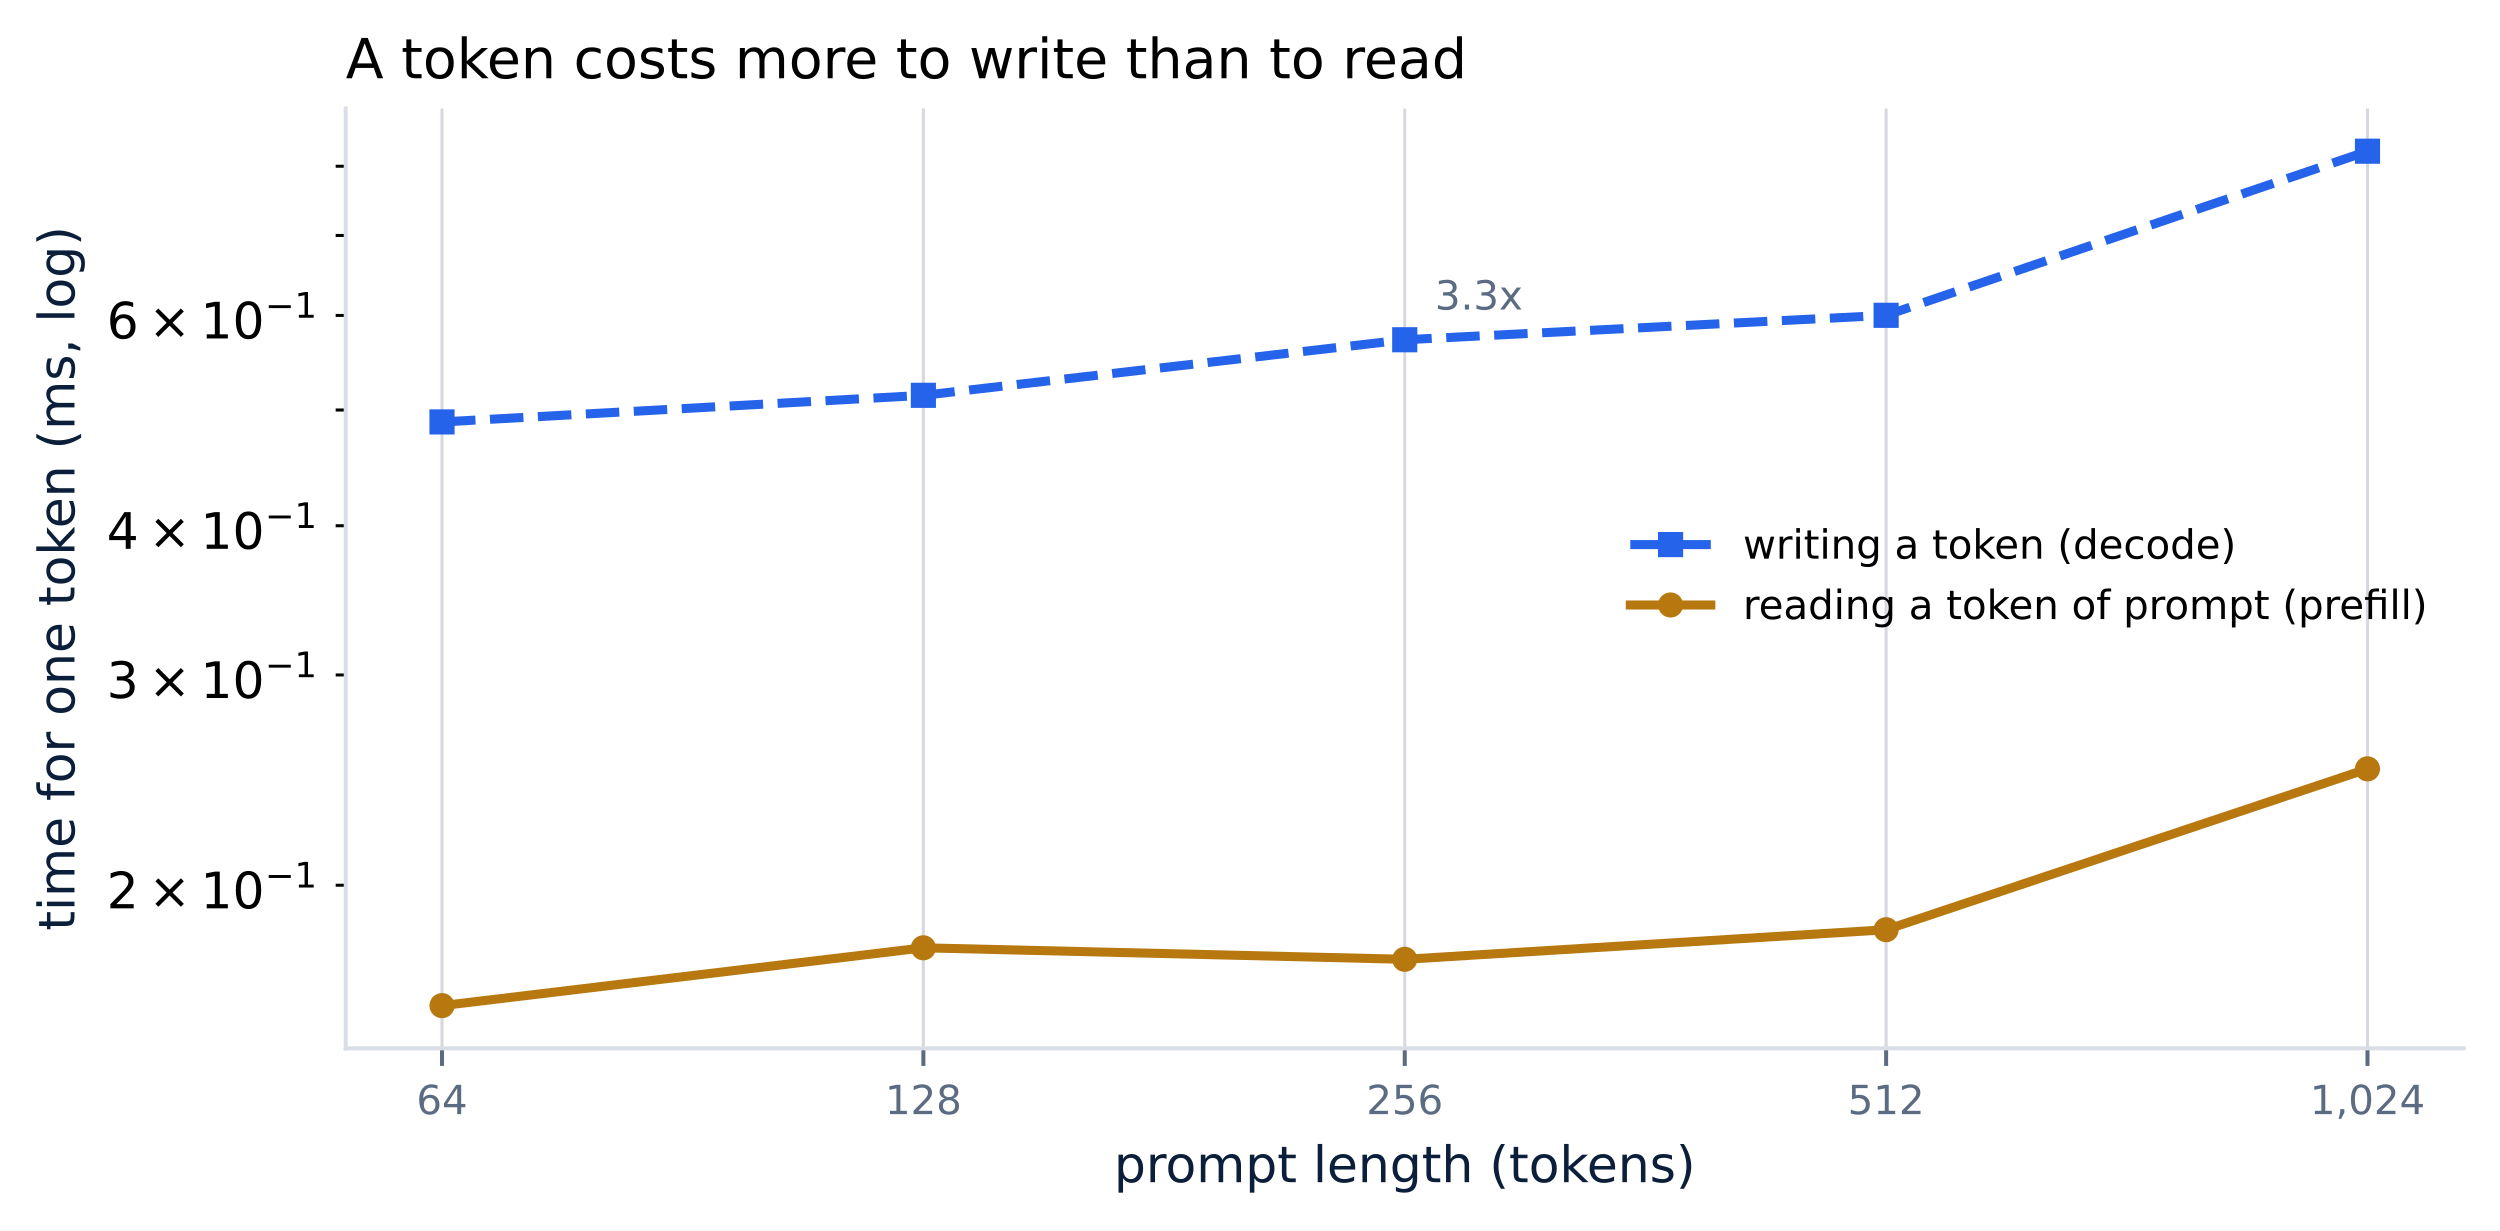
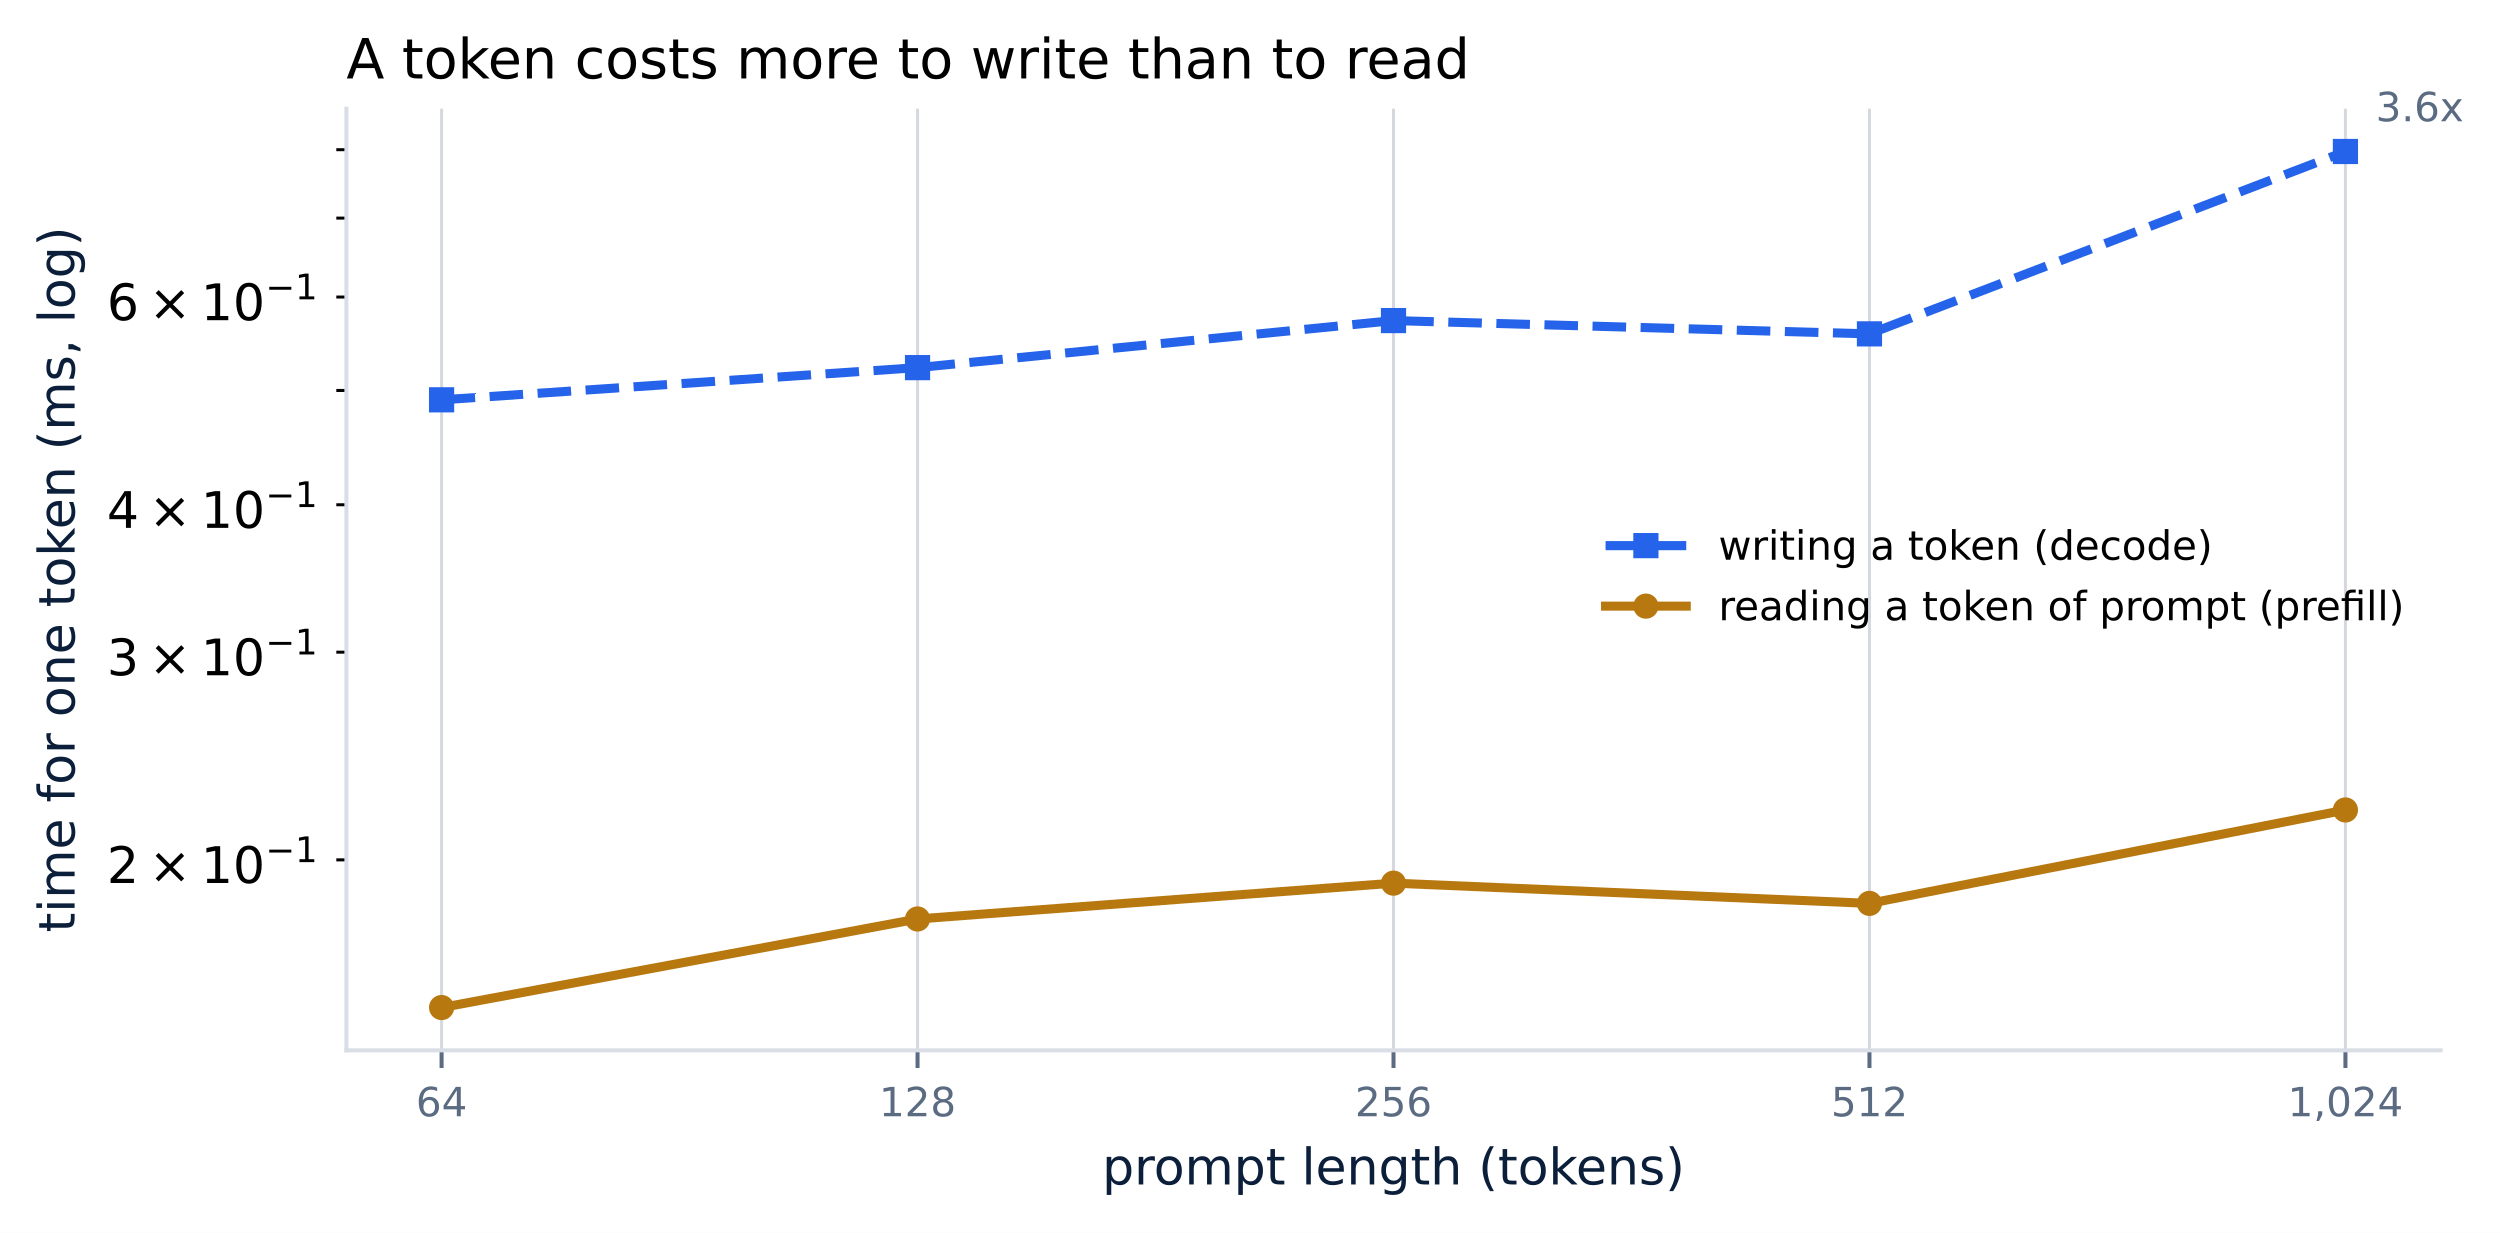
- <svg xmlns="http://www.w3.org/2000/svg" xmlns:xlink="http://www.w3.org/1999/xlink" width="496.781pt" height="244.519pt" viewBox="0 0 496.781 244.519" version="1.1">
+ <svg xmlns="http://www.w3.org/2000/svg" xmlns:xlink="http://www.w3.org/1999/xlink" width="495.833pt" height="244.519pt" viewBox="0 0 495.833 244.519" version="1.1">
  <defs>
    <style type="text/css">*{stroke-linejoin: round; stroke-linecap: butt}</style>
  </defs>
  <g id="figure_1">
    <g id="patch_1">
-       <path d="M 0 244.519  L 496.781 244.519  L 496.781 0  L 0 0  z " style="fill: #ffffff" />
+       <path d="M 0 244.519  L 495.833 244.519  L 495.833 0  L 0 0  z " style="fill: #ffffff" />
    </g>
    <g id="axes_1">
      <g id="patch_2">
-         <path d="M 68.701 208.318  L 489.581 208.318  L 489.581 21.558  L 68.701 21.558  z " style="fill: #ffffff" />
+         <path d="M 68.701 208.318  L 484.055 208.318  L 484.055 21.558  L 68.701 21.558  z " style="fill: #ffffff" />
      </g>
      <g id="matplotlib.axis_1">
        <g id="xtick_1">
          <g id="line2d_1">
-             <path d="M 87.832 208.318  L 87.832 21.558  " clip-path="url(#p9fc4547614)" style="fill: none; stroke: #5b6b82; stroke-opacity: 0.25; stroke-width: 0.6; stroke-linecap: square" />
+             <path d="M 87.581 208.318  L 87.581 21.558  " clip-path="url(#pac87c44dc7)" style="fill: none; stroke: #5b6b82; stroke-opacity: 0.25; stroke-width: 0.6; stroke-linecap: square" />
          </g>
          <g id="line2d_2">
            <defs>
-               <path id="me1901e2a58" d="M 0 0  L 0 3.5  " style="stroke: #5b6b82; stroke-width: 0.8" />
+               <path id="m6744407bf0" d="M 0 0  L 0 3.5  " style="stroke: #5b6b82; stroke-width: 0.8" />
            </defs>
            <g>
-               <use xlink:href="#me1901e2a58" x="87.832" y="208.318" style="fill: #5b6b82; stroke: #5b6b82; stroke-width: 0.8" />
+               <use xlink:href="#m6744407bf0" x="87.581" y="208.318" style="fill: #5b6b82; stroke: #5b6b82; stroke-width: 0.8" />
            </g>
          </g>
          <g id="text_1">
-             <g style="fill: #5b6b82" transform="translate(82.74169 221.3964) scale(0.08 -0.08)">
+             <g style="fill: #5b6b82" transform="translate(82.49053 221.3964) scale(0.08 -0.08)">
              <defs>
                <path id="DejaVuSans-19" d="M 2113 2584  Q 1688 2584 1439 2293  Q 1191 2003 1191 1497  Q 1191 994 1439 701  Q 1688 409 2113 409  Q 2538 409 2786 701  Q 3034 994 3034 1497  Q 3034 2003 2786 2293  Q 2538 2584 2113 2584  z M 3366 4563  L 3366 3988  Q 3128 4100 2886 4159  Q 2644 4219 2406 4219  Q 1781 4219 1451 3797  Q 1122 3375 1075 2522  Q 1259 2794 1537 2939  Q 1816 3084 2150 3084  Q 2853 3084 3261 2657  Q 3669 2231 3669 1497  Q 3669 778 3244 343  Q 2819 -91 2113 -91  Q 1303 -91 875 529  Q 447 1150 447 2328  Q 447 3434 972 4092  Q 1497 4750 2381 4750  Q 2619 4750 2861 4703  Q 3103 4656 3366 4563  z " transform="scale(0.015625)" />
                <path id="DejaVuSans-17" d="M 2419 4116  L 825 1625  L 2419 1625  L 2419 4116  z M 2253 4666  L 3047 4666  L 3047 1625  L 3713 1625  L 3713 1100  L 3047 1100  L 3047 0  L 2419 0  L 2419 1100  L 313 1100  L 313 1709  L 2253 4666  z " transform="scale(0.015625)" />
              </defs>
              <use xlink:href="#DejaVuSans-19" />
              <use xlink:href="#DejaVuSans-17" transform="translate(63.625 0)" />
            </g>
          </g>
        </g>
        <g id="xtick_2">
          <g id="line2d_3">
-             <path d="M 183.486 208.318  L 183.486 21.558  " clip-path="url(#p9fc4547614)" style="fill: none; stroke: #5b6b82; stroke-opacity: 0.25; stroke-width: 0.6; stroke-linecap: square" />
+             <path d="M 181.979 208.318  L 181.979 21.558  " clip-path="url(#pac87c44dc7)" style="fill: none; stroke: #5b6b82; stroke-opacity: 0.25; stroke-width: 0.6; stroke-linecap: square" />
          </g>
          <g id="line2d_4">
            <g>
-               <use xlink:href="#me1901e2a58" x="183.486" y="208.318" style="fill: #5b6b82; stroke: #5b6b82; stroke-width: 0.8" />
+               <use xlink:href="#m6744407bf0" x="181.979" y="208.318" style="fill: #5b6b82; stroke: #5b6b82; stroke-width: 0.8" />
            </g>
          </g>
          <g id="text_2">
-             <g style="fill: #5b6b82" transform="translate(175.8512 221.3964) scale(0.08 -0.08)">
+             <g style="fill: #5b6b82" transform="translate(174.3443 221.3964) scale(0.08 -0.08)">
              <defs>
                <path id="DejaVuSans-14" d="M 794 531  L 1825 531  L 1825 4091  L 703 3866  L 703 4441  L 1819 4666  L 2450 4666  L 2450 531  L 3481 531  L 3481 0  L 794 0  L 794 531  z " transform="scale(0.015625)" />
                <path id="DejaVuSans-15" d="M 1228 531  L 3431 531  L 3431 0  L 469 0  L 469 531  Q 828 903 1448 1529  Q 2069 2156 2228 2338  Q 2531 2678 2651 2914  Q 2772 3150 2772 3378  Q 2772 3750 2511 3984  Q 2250 4219 1831 4219  Q 1534 4219 1204 4116  Q 875 4013 500 3803  L 500 4441  Q 881 4594 1212 4672  Q 1544 4750 1819 4750  Q 2544 4750 2975 4387  Q 3406 4025 3406 3419  Q 3406 3131 3298 2873  Q 3191 2616 2906 2266  Q 2828 2175 2409 1742  Q 1991 1309 1228 531  z " transform="scale(0.015625)" />
                <path id="DejaVuSans-1b" d="M 2034 2216  Q 1584 2216 1326 1975  Q 1069 1734 1069 1313  Q 1069 891 1326 650  Q 1584 409 2034 409  Q 2484 409 2743 651  Q 3003 894 3003 1313  Q 3003 1734 2745 1975  Q 2488 2216 2034 2216  z M 1403 2484  Q 997 2584 770 2862  Q 544 3141 544 3541  Q 544 4100 942 4425  Q 1341 4750 2034 4750  Q 2731 4750 3128 4425  Q 3525 4100 3525 3541  Q 3525 3141 3298 2862  Q 3072 2584 2669 2484  Q 3125 2378 3379 2068  Q 3634 1759 3634 1313  Q 3634 634 3220 271  Q 2806 -91 2034 -91  Q 1263 -91 848 271  Q 434 634 434 1313  Q 434 1759 690 2068  Q 947 2378 1403 2484  z M 1172 3481  Q 1172 3119 1398 2916  Q 1625 2713 2034 2713  Q 2441 2713 2670 2916  Q 2900 3119 2900 3481  Q 2900 3844 2670 4047  Q 2441 4250 2034 4250  Q 1625 4250 1398 4047  Q 1172 3844 1172 3481  z " transform="scale(0.015625)" />
              </defs>
              <use xlink:href="#DejaVuSans-14" />
              <use xlink:href="#DejaVuSans-15" transform="translate(63.625 0)" />
              <use xlink:href="#DejaVuSans-1b" transform="translate(127.25 0)" />
            </g>
          </g>
        </g>
        <g id="xtick_3">
          <g id="line2d_5">
-             <path d="M 279.141 208.318  L 279.141 21.558  " clip-path="url(#p9fc4547614)" style="fill: none; stroke: #5b6b82; stroke-opacity: 0.25; stroke-width: 0.6; stroke-linecap: square" />
+             <path d="M 276.378 208.318  L 276.378 21.558  " clip-path="url(#pac87c44dc7)" style="fill: none; stroke: #5b6b82; stroke-opacity: 0.25; stroke-width: 0.6; stroke-linecap: square" />
          </g>
          <g id="line2d_6">
            <g>
-               <use xlink:href="#me1901e2a58" x="279.141" y="208.318" style="fill: #5b6b82; stroke: #5b6b82; stroke-width: 0.8" />
+               <use xlink:href="#m6744407bf0" x="276.378" y="208.318" style="fill: #5b6b82; stroke: #5b6b82; stroke-width: 0.8" />
            </g>
          </g>
          <g id="text_3">
-             <g style="fill: #5b6b82" transform="translate(271.5058 221.3964) scale(0.08 -0.08)">
+             <g style="fill: #5b6b82" transform="translate(268.7431 221.3964) scale(0.08 -0.08)">
              <defs>
                <path id="DejaVuSans-18" d="M 691 4666  L 3169 4666  L 3169 4134  L 1269 4134  L 1269 2991  Q 1406 3038 1543 3061  Q 1681 3084 1819 3084  Q 2600 3084 3056 2656  Q 3513 2228 3513 1497  Q 3513 744 3044 326  Q 2575 -91 1722 -91  Q 1428 -91 1123 -41  Q 819 9 494 109  L 494 744  Q 775 591 1075 516  Q 1375 441 1709 441  Q 2250 441 2565 725  Q 2881 1009 2881 1497  Q 2881 1984 2565 2268  Q 2250 2553 1709 2553  Q 1456 2553 1204 2497  Q 953 2441 691 2322  L 691 4666  z " transform="scale(0.015625)" />
              </defs>
              <use xlink:href="#DejaVuSans-15" />
              <use xlink:href="#DejaVuSans-18" transform="translate(63.625 0)" />
              <use xlink:href="#DejaVuSans-19" transform="translate(127.25 0)" />
            </g>
          </g>
        </g>
        <g id="xtick_4">
          <g id="line2d_7">
-             <path d="M 374.795 208.318  L 374.795 21.558  " clip-path="url(#p9fc4547614)" style="fill: none; stroke: #5b6b82; stroke-opacity: 0.25; stroke-width: 0.6; stroke-linecap: square" />
+             <path d="M 370.777 208.318  L 370.777 21.558  " clip-path="url(#pac87c44dc7)" style="fill: none; stroke: #5b6b82; stroke-opacity: 0.25; stroke-width: 0.6; stroke-linecap: square" />
          </g>
          <g id="line2d_8">
            <g>
-               <use xlink:href="#me1901e2a58" x="374.795" y="208.318" style="fill: #5b6b82; stroke: #5b6b82; stroke-width: 0.8" />
+               <use xlink:href="#m6744407bf0" x="370.777" y="208.318" style="fill: #5b6b82; stroke: #5b6b82; stroke-width: 0.8" />
            </g>
          </g>
          <g id="text_4">
-             <g style="fill: #5b6b82" transform="translate(367.1603 221.3964) scale(0.08 -0.08)">
+             <g style="fill: #5b6b82" transform="translate(363.1418 221.3964) scale(0.08 -0.08)">
              <use xlink:href="#DejaVuSans-18" />
              <use xlink:href="#DejaVuSans-14" transform="translate(63.625 0)" />
              <use xlink:href="#DejaVuSans-15" transform="translate(127.25 0)" />
            </g>
          </g>
        </g>
        <g id="xtick_5">
          <g id="line2d_9">
-             <path d="M 470.45 208.318  L 470.45 21.558  " clip-path="url(#p9fc4547614)" style="fill: none; stroke: #5b6b82; stroke-opacity: 0.25; stroke-width: 0.6; stroke-linecap: square" />
+             <path d="M 465.176 208.318  L 465.176 21.558  " clip-path="url(#pac87c44dc7)" style="fill: none; stroke: #5b6b82; stroke-opacity: 0.25; stroke-width: 0.6; stroke-linecap: square" />
          </g>
          <g id="line2d_10">
            <g>
-               <use xlink:href="#me1901e2a58" x="470.45" y="208.318" style="fill: #5b6b82; stroke: #5b6b82; stroke-width: 0.8" />
+               <use xlink:href="#m6744407bf0" x="465.176" y="208.318" style="fill: #5b6b82; stroke: #5b6b82; stroke-width: 0.8" />
            </g>
          </g>
          <g id="text_5">
-             <g style="fill: #5b6b82" transform="translate(458.9986 221.3964) scale(0.08 -0.08)">
+             <g style="fill: #5b6b82" transform="translate(453.7243 221.3964) scale(0.08 -0.08)">
              <defs>
                <path id="DejaVuSans-f" d="M 750 794  L 1409 794  L 1409 256  L 897 -744  L 494 -744  L 750 256  L 750 794  z " transform="scale(0.015625)" />
                <path id="DejaVuSans-13" d="M 2034 4250  Q 1547 4250 1301 3770  Q 1056 3291 1056 2328  Q 1056 1369 1301 889  Q 1547 409 2034 409  Q 2525 409 2770 889  Q 3016 1369 3016 2328  Q 3016 3291 2770 3770  Q 2525 4250 2034 4250  z M 2034 4750  Q 2819 4750 3233 4129  Q 3647 3509 3647 2328  Q 3647 1150 3233 529  Q 2819 -91 2034 -91  Q 1250 -91 836 529  Q 422 1150 422 2328  Q 422 3509 836 4129  Q 1250 4750 2034 4750  z " transform="scale(0.015625)" />
              </defs>
              <use xlink:href="#DejaVuSans-14" />
              <use xlink:href="#DejaVuSans-f" transform="translate(63.625 0)" />
              <use xlink:href="#DejaVuSans-13" transform="translate(95.40625 0)" />
              <use xlink:href="#DejaVuSans-15" transform="translate(159.0312 0)" />
              <use xlink:href="#DejaVuSans-17" transform="translate(222.6562 0)" />
            </g>
          </g>
        </g>
        <g id="text_6">
-           <g style="fill: #0b1f3a" transform="translate(221.3533 234.9167) scale(0.1 -0.1)">
+           <g style="fill: #0b1f3a" transform="translate(218.5906 234.9167) scale(0.1 -0.1)">
            <defs>
              <path id="DejaVuSans-53" d="M 1159 525  L 1159 -1331  L 581 -1331  L 581 3500  L 1159 3500  L 1159 2969  Q 1341 3281 1617 3432  Q 1894 3584 2278 3584  Q 2916 3584 3314 3078  Q 3713 2572 3713 1747  Q 3713 922 3314 415  Q 2916 -91 2278 -91  Q 1894 -91 1617 61  Q 1341 213 1159 525  z M 3116 1747  Q 3116 2381 2855 2742  Q 2594 3103 2138 3103  Q 1681 3103 1420 2742  Q 1159 2381 1159 1747  Q 1159 1113 1420 752  Q 1681 391 2138 391  Q 2594 391 2855 752  Q 3116 1113 3116 1747  z " transform="scale(0.015625)" />
              <path id="DejaVuSans-55" d="M 2631 2963  Q 2534 3019 2420 3045  Q 2306 3072 2169 3072  Q 1681 3072 1420 2755  Q 1159 2438 1159 1844  L 1159 0  L 581 0  L 581 3500  L 1159 3500  L 1159 2956  Q 1341 3275 1631 3429  Q 1922 3584 2338 3584  Q 2397 3584 2469 3576  Q 2541 3569 2628 3553  L 2631 2963  z " transform="scale(0.015625)" />
              <path id="DejaVuSans-52" d="M 1959 3097  Q 1497 3097 1228 2736  Q 959 2375 959 1747  Q 959 1119 1226 758  Q 1494 397 1959 397  Q 2419 397 2687 759  Q 2956 1122 2956 1747  Q 2956 2369 2687 2733  Q 2419 3097 1959 3097  z M 1959 3584  Q 2709 3584 3137 3096  Q 3566 2609 3566 1747  Q 3566 888 3137 398  Q 2709 -91 1959 -91  Q 1206 -91 779 398  Q 353 888 353 1747  Q 353 2609 779 3096  Q 1206 3584 1959 3584  z " transform="scale(0.015625)" />
              <path id="DejaVuSans-50" d="M 3328 2828  Q 3544 3216 3844 3400  Q 4144 3584 4550 3584  Q 5097 3584 5394 3201  Q 5691 2819 5691 2113  L 5691 0  L 5113 0  L 5113 2094  Q 5113 2597 4934 2840  Q 4756 3084 4391 3084  Q 3944 3084 3684 2787  Q 3425 2491 3425 1978  L 3425 0  L 2847 0  L 2847 2094  Q 2847 2600 2669 2842  Q 2491 3084 2119 3084  Q 1678 3084 1418 2786  Q 1159 2488 1159 1978  L 1159 0  L 581 0  L 581 3500  L 1159 3500  L 1159 2956  Q 1356 3278 1631 3431  Q 1906 3584 2284 3584  Q 2666 3584 2933 3390  Q 3200 3197 3328 2828  z " transform="scale(0.015625)" />
              <path id="DejaVuSans-57" d="M 1172 4494  L 1172 3500  L 2356 3500  L 2356 3053  L 1172 3053  L 1172 1153  Q 1172 725 1289 603  Q 1406 481 1766 481  L 2356 481  L 2356 0  L 1766 0  Q 1100 0 847 248  Q 594 497 594 1153  L 594 3053  L 172 3053  L 172 3500  L 594 3500  L 594 4494  L 1172 4494  z " transform="scale(0.015625)" />
              <path id="DejaVuSans-3" transform="scale(0.015625)" />
              <path id="DejaVuSans-4f" d="M 603 4863  L 1178 4863  L 1178 0  L 603 0  L 603 4863  z " transform="scale(0.015625)" />
              <path id="DejaVuSans-48" d="M 3597 1894  L 3597 1613  L 953 1613  Q 991 1019 1311 708  Q 1631 397 2203 397  Q 2534 397 2845 478  Q 3156 559 3463 722  L 3463 178  Q 3153 47 2828 -22  Q 2503 -91 2169 -91  Q 1331 -91 842 396  Q 353 884 353 1716  Q 353 2575 817 3079  Q 1281 3584 2069 3584  Q 2775 3584 3186 3129  Q 3597 2675 3597 1894  z M 3022 2063  Q 3016 2534 2758 2815  Q 2500 3097 2075 3097  Q 1594 3097 1305 2825  Q 1016 2553 972 2059  L 3022 2063  z " transform="scale(0.015625)" />
              <path id="DejaVuSans-51" d="M 3513 2113  L 3513 0  L 2938 0  L 2938 2094  Q 2938 2591 2744 2837  Q 2550 3084 2163 3084  Q 1697 3084 1428 2787  Q 1159 2491 1159 1978  L 1159 0  L 581 0  L 581 3500  L 1159 3500  L 1159 2956  Q 1366 3272 1645 3428  Q 1925 3584 2291 3584  Q 2894 3584 3203 3211  Q 3513 2838 3513 2113  z " transform="scale(0.015625)" />
              <path id="DejaVuSans-4a" d="M 2906 1791  Q 2906 2416 2648 2759  Q 2391 3103 1925 3103  Q 1463 3103 1205 2759  Q 947 2416 947 1791  Q 947 1169 1205 825  Q 1463 481 1925 481  Q 2391 481 2648 825  Q 2906 1169 2906 1791  z M 3481 434  Q 3481 -459 3084 -895  Q 2688 -1331 1869 -1331  Q 1566 -1331 1297 -1286  Q 1028 -1241 775 -1147  L 775 -588  Q 1028 -725 1275 -790  Q 1522 -856 1778 -856  Q 2344 -856 2625 -561  Q 2906 -266 2906 331  L 2906 616  Q 2728 306 2450 153  Q 2172 0 1784 0  Q 1141 0 747 490  Q 353 981 353 1791  Q 353 2603 747 3093  Q 1141 3584 1784 3584  Q 2172 3584 2450 3431  Q 2728 3278 2906 2969  L 2906 3500  L 3481 3500  L 3481 434  z " transform="scale(0.015625)" />
              <path id="DejaVuSans-4b" d="M 3513 2113  L 3513 0  L 2938 0  L 2938 2094  Q 2938 2591 2744 2837  Q 2550 3084 2163 3084  Q 1697 3084 1428 2787  Q 1159 2491 1159 1978  L 1159 0  L 581 0  L 581 4863  L 1159 4863  L 1159 2956  Q 1366 3272 1645 3428  Q 1925 3584 2291 3584  Q 2894 3584 3203 3211  Q 3513 2838 3513 2113  z " transform="scale(0.015625)" />
              <path id="DejaVuSans-b" d="M 1984 4856  Q 1566 4138 1362 3434  Q 1159 2731 1159 2009  Q 1159 1288 1364 580  Q 1569 -128 1984 -844  L 1484 -844  Q 1016 -109 783 600  Q 550 1309 550 2009  Q 550 2706 781 3412  Q 1013 4119 1484 4856  L 1984 4856  z " transform="scale(0.015625)" />
              <path id="DejaVuSans-4e" d="M 581 4863  L 1159 4863  L 1159 1991  L 2875 3500  L 3609 3500  L 1753 1863  L 3688 0  L 2938 0  L 1159 1709  L 1159 0  L 581 0  L 581 4863  z " transform="scale(0.015625)" />
              <path id="DejaVuSans-56" d="M 2834 3397  L 2834 2853  Q 2591 2978 2328 3040  Q 2066 3103 1784 3103  Q 1356 3103 1142 2972  Q 928 2841 928 2578  Q 928 2378 1081 2264  Q 1234 2150 1697 2047  L 1894 2003  Q 2506 1872 2764 1633  Q 3022 1394 3022 966  Q 3022 478 2636 193  Q 2250 -91 1575 -91  Q 1294 -91 989 -36  Q 684 19 347 128  L 347 722  Q 666 556 975 473  Q 1284 391 1588 391  Q 1994 391 2212 530  Q 2431 669 2431 922  Q 2431 1156 2273 1281  Q 2116 1406 1581 1522  L 1381 1569  Q 847 1681 609 1914  Q 372 2147 372 2553  Q 372 3047 722 3315  Q 1072 3584 1716 3584  Q 2034 3584 2315 3537  Q 2597 3491 2834 3397  z " transform="scale(0.015625)" />
              <path id="DejaVuSans-c" d="M 513 4856  L 1013 4856  Q 1481 4119 1714 3412  Q 1947 2706 1947 2009  Q 1947 1309 1714 600  Q 1481 -109 1013 -844  L 513 -844  Q 928 -128 1133 580  Q 1338 1288 1338 2009  Q 1338 2731 1133 3434  Q 928 4138 513 4856  z " transform="scale(0.015625)" />
            </defs>
            <use xlink:href="#DejaVuSans-53" />
            <use xlink:href="#DejaVuSans-55" transform="translate(63.48438 0)" />
            <use xlink:href="#DejaVuSans-52" transform="translate(102.3906 0)" />
            <use xlink:href="#DejaVuSans-50" transform="translate(163.5781 0)" />
            <use xlink:href="#DejaVuSans-53" transform="translate(260.9844 0)" />
            <use xlink:href="#DejaVuSans-57" transform="translate(324.4688 0)" />
            <use xlink:href="#DejaVuSans-3" transform="translate(363.6719 0)" />
            <use xlink:href="#DejaVuSans-4f" transform="translate(395.4531 0)" />
            <use xlink:href="#DejaVuSans-48" transform="translate(423.2344 0)" />
            <use xlink:href="#DejaVuSans-51" transform="translate(484.7656 0)" />
            <use xlink:href="#DejaVuSans-4a" transform="translate(548.1406 0)" />
            <use xlink:href="#DejaVuSans-57" transform="translate(611.625 0)" />
            <use xlink:href="#DejaVuSans-4b" transform="translate(650.8281 0)" />
            <use xlink:href="#DejaVuSans-3" transform="translate(714.2031 0)" />
            <use xlink:href="#DejaVuSans-b" transform="translate(745.9844 0)" />
            <use xlink:href="#DejaVuSans-57" transform="translate(785 0)" />
            <use xlink:href="#DejaVuSans-52" transform="translate(824.2031 0)" />
            <use xlink:href="#DejaVuSans-4e" transform="translate(885.3906 0)" />
            <use xlink:href="#DejaVuSans-48" transform="translate(939.7344 0)" />
            <use xlink:href="#DejaVuSans-51" transform="translate(1001.266 0)" />
            <use xlink:href="#DejaVuSans-56" transform="translate(1064.641 0)" />
            <use xlink:href="#DejaVuSans-c" transform="translate(1116.734 0)" />
          </g>
        </g>
      </g>
      <g id="matplotlib.axis_2">
        <g id="ytick_1">
          <g id="line2d_11">
            <defs>
-               <path id="m810db3ebd4" d="M 0 0  L -2 0  " style="stroke: #000000; stroke-width: 0.6" />
+               <path id="m8c16f92504" d="M 0 0  L -2 0  " style="stroke: #000000; stroke-width: 0.6" />
            </defs>
            <g>
-               <use xlink:href="#m810db3ebd4" x="68.701" y="175.911" style="stroke: #000000; stroke-width: 0.6" />
+               <use xlink:href="#m8c16f92504" x="68.701" y="170.54" style="stroke: #000000; stroke-width: 0.6" />
            </g>
          </g>
          <g id="text_7">
-             <g transform="translate(21.20078 180.5607) scale(0.1 -0.1)">
+             <g transform="translate(21.20078 175.1898) scale(0.1 -0.1)">
              <defs>
                <path id="DejaVuSans-99" d="M 4488 3438  L 3059 2003  L 4488 575  L 4116 197  L 2681 1631  L 1247 197  L 878 575  L 2303 2003  L 878 3438  L 1247 3816  L 2681 2381  L 4116 3816  L 4488 3438  z " transform="scale(0.015625)" />
                <path id="DejaVuSans-c9c" d="M 678 2272  L 4684 2272  L 4684 1741  L 678 1741  L 678 2272  z " transform="scale(0.015625)" />
              </defs>
              <use xlink:href="#DejaVuSans-15" transform="translate(0 0.665625)" />
              <use xlink:href="#DejaVuSans-99" transform="translate(83.10547 0.665625)" />
              <use xlink:href="#DejaVuSans-14" transform="translate(186.377 0.665625)" />
              <use xlink:href="#DejaVuSans-13" transform="translate(250 0.665625)" />
              <use xlink:href="#DejaVuSans-c9c" transform="translate(314.5801 41.96563) scale(0.7)" />
              <use xlink:href="#DejaVuSans-14" transform="translate(373.2324 41.96563) scale(0.7)" />
            </g>
          </g>
        </g>
        <g id="ytick_2">
          <g id="line2d_12">
            <g>
-               <use xlink:href="#m810db3ebd4" x="68.701" y="134.12" style="stroke: #000000; stroke-width: 0.6" />
+               <use xlink:href="#m8c16f92504" x="68.701" y="129.343" style="stroke: #000000; stroke-width: 0.6" />
            </g>
          </g>
          <g id="text_8">
-             <g transform="translate(21.20078 138.7704) scale(0.1 -0.1)">
+             <g transform="translate(21.20078 133.9929) scale(0.1 -0.1)">
              <defs>
                <path id="DejaVuSans-16" d="M 2597 2516  Q 3050 2419 3304 2112  Q 3559 1806 3559 1356  Q 3559 666 3084 287  Q 2609 -91 1734 -91  Q 1441 -91 1130 -33  Q 819 25 488 141  L 488 750  Q 750 597 1062 519  Q 1375 441 1716 441  Q 2309 441 2620 675  Q 2931 909 2931 1356  Q 2931 1769 2642 2001  Q 2353 2234 1838 2234  L 1294 2234  L 1294 2753  L 1863 2753  Q 2328 2753 2575 2939  Q 2822 3125 2822 3475  Q 2822 3834 2567 4026  Q 2313 4219 1838 4219  Q 1578 4219 1281 4162  Q 984 4106 628 3988  L 628 4550  Q 988 4650 1302 4700  Q 1616 4750 1894 4750  Q 2613 4750 3031 4423  Q 3450 4097 3450 3541  Q 3450 3153 3228 2886  Q 3006 2619 2597 2516  z " transform="scale(0.015625)" />
              </defs>
              <use xlink:href="#DejaVuSans-16" transform="translate(0 0.665625)" />
              <use xlink:href="#DejaVuSans-99" transform="translate(83.10547 0.665625)" />
              <use xlink:href="#DejaVuSans-14" transform="translate(186.377 0.665625)" />
              <use xlink:href="#DejaVuSans-13" transform="translate(250 0.665625)" />
              <use xlink:href="#DejaVuSans-c9c" transform="translate(314.5801 41.96563) scale(0.7)" />
              <use xlink:href="#DejaVuSans-14" transform="translate(373.2324 41.96563) scale(0.7)" />
            </g>
          </g>
        </g>
        <g id="ytick_3">
          <g id="line2d_13">
            <g>
-               <use xlink:href="#m810db3ebd4" x="68.701" y="104.47" style="stroke: #000000; stroke-width: 0.6" />
+               <use xlink:href="#m8c16f92504" x="68.701" y="100.113" style="stroke: #000000; stroke-width: 0.6" />
            </g>
          </g>
          <g id="text_9">
-             <g transform="translate(21.20078 109.1197) scale(0.1 -0.1)">
+             <g transform="translate(21.20078 104.7632) scale(0.1 -0.1)">
              <use xlink:href="#DejaVuSans-17" transform="translate(0 0.665625)" />
              <use xlink:href="#DejaVuSans-99" transform="translate(83.10547 0.665625)" />
              <use xlink:href="#DejaVuSans-14" transform="translate(186.377 0.665625)" />
              <use xlink:href="#DejaVuSans-13" transform="translate(250 0.665625)" />
              <use xlink:href="#DejaVuSans-c9c" transform="translate(314.5801 41.96563) scale(0.7)" />
              <use xlink:href="#DejaVuSans-14" transform="translate(373.2324 41.96563) scale(0.7)" />
            </g>
          </g>
        </g>
        <g id="ytick_4">
          <g id="line2d_14">
            <g>
-               <use xlink:href="#m810db3ebd4" x="68.701" y="81.471" style="stroke: #000000; stroke-width: 0.6" />
+               <use xlink:href="#m8c16f92504" x="68.701" y="77.441" style="stroke: #000000; stroke-width: 0.6" />
            </g>
          </g>
        </g>
        <g id="ytick_5">
          <g id="line2d_15">
            <g>
-               <use xlink:href="#m810db3ebd4" x="68.701" y="62.679" style="stroke: #000000; stroke-width: 0.6" />
+               <use xlink:href="#m8c16f92504" x="68.701" y="58.916" style="stroke: #000000; stroke-width: 0.6" />
            </g>
          </g>
          <g id="text_10">
-             <g transform="translate(21.20078 67.32933) scale(0.1 -0.1)">
+             <g transform="translate(21.20078 63.56629) scale(0.1 -0.1)">
              <use xlink:href="#DejaVuSans-19" transform="translate(0 0.665625)" />
              <use xlink:href="#DejaVuSans-99" transform="translate(83.10547 0.665625)" />
              <use xlink:href="#DejaVuSans-14" transform="translate(186.377 0.665625)" />
              <use xlink:href="#DejaVuSans-13" transform="translate(250 0.665625)" />
              <use xlink:href="#DejaVuSans-c9c" transform="translate(314.5801 41.96563) scale(0.7)" />
              <use xlink:href="#DejaVuSans-14" transform="translate(373.2324 41.96563) scale(0.7)" />
            </g>
          </g>
        </g>
        <g id="ytick_6">
          <g id="line2d_16">
            <g>
-               <use xlink:href="#m810db3ebd4" x="68.701" y="46.791" style="stroke: #000000; stroke-width: 0.6" />
+               <use xlink:href="#m8c16f92504" x="68.701" y="43.254" style="stroke: #000000; stroke-width: 0.6" />
            </g>
          </g>
        </g>
        <g id="ytick_7">
          <g id="line2d_17">
            <g>
-               <use xlink:href="#m810db3ebd4" x="68.701" y="33.029" style="stroke: #000000; stroke-width: 0.6" />
+               <use xlink:href="#m8c16f92504" x="68.701" y="29.687" style="stroke: #000000; stroke-width: 0.6" />
            </g>
          </g>
        </g>
        <g id="text_11">
          <g style="fill: #0b1f3a" transform="translate(14.79844 184.9297) rotate(-90) scale(0.1 -0.1)">
            <defs>
              <path id="DejaVuSans-4c" d="M 603 3500  L 1178 3500  L 1178 0  L 603 0  L 603 3500  z M 603 4863  L 1178 4863  L 1178 4134  L 603 4134  L 603 4863  z " transform="scale(0.015625)" />
              <path id="DejaVuSans-49" d="M 2375 4863  L 2375 4384  L 1825 4384  Q 1516 4384 1395 4259  Q 1275 4134 1275 3809  L 1275 3500  L 2222 3500  L 2222 3053  L 1275 3053  L 1275 0  L 697 0  L 697 3053  L 147 3053  L 147 3500  L 697 3500  L 697 3744  Q 697 4328 969 4595  Q 1241 4863 1831 4863  L 2375 4863  z " transform="scale(0.015625)" />
            </defs>
            <use xlink:href="#DejaVuSans-57" />
            <use xlink:href="#DejaVuSans-4c" transform="translate(39.20312 0)" />
            <use xlink:href="#DejaVuSans-50" transform="translate(66.98438 0)" />
            <use xlink:href="#DejaVuSans-48" transform="translate(164.3906 0)" />
            <use xlink:href="#DejaVuSans-3" transform="translate(225.9219 0)" />
            <use xlink:href="#DejaVuSans-49" transform="translate(257.7031 0)" />
            <use xlink:href="#DejaVuSans-52" transform="translate(292.9062 0)" />
            <use xlink:href="#DejaVuSans-55" transform="translate(354.0938 0)" />
            <use xlink:href="#DejaVuSans-3" transform="translate(395.2031 0)" />
            <use xlink:href="#DejaVuSans-52" transform="translate(426.9844 0)" />
            <use xlink:href="#DejaVuSans-51" transform="translate(488.1719 0)" />
            <use xlink:href="#DejaVuSans-48" transform="translate(551.5469 0)" />
            <use xlink:href="#DejaVuSans-3" transform="translate(613.0781 0)" />
            <use xlink:href="#DejaVuSans-57" transform="translate(644.8594 0)" />
            <use xlink:href="#DejaVuSans-52" transform="translate(684.0625 0)" />
            <use xlink:href="#DejaVuSans-4e" transform="translate(745.25 0)" />
            <use xlink:href="#DejaVuSans-48" transform="translate(799.5938 0)" />
            <use xlink:href="#DejaVuSans-51" transform="translate(861.125 0)" />
            <use xlink:href="#DejaVuSans-3" transform="translate(924.5 0)" />
            <use xlink:href="#DejaVuSans-b" transform="translate(956.2812 0)" />
            <use xlink:href="#DejaVuSans-50" transform="translate(995.2969 0)" />
            <use xlink:href="#DejaVuSans-56" transform="translate(1092.703 0)" />
            <use xlink:href="#DejaVuSans-f" transform="translate(1144.797 0)" />
            <use xlink:href="#DejaVuSans-3" transform="translate(1176.578 0)" />
            <use xlink:href="#DejaVuSans-4f" transform="translate(1208.359 0)" />
            <use xlink:href="#DejaVuSans-52" transform="translate(1236.141 0)" />
            <use xlink:href="#DejaVuSans-4a" transform="translate(1297.328 0)" />
            <use xlink:href="#DejaVuSans-c" transform="translate(1360.812 0)" />
          </g>
        </g>
      </g>
      <g id="line2d_18">
-         <path d="M 87.832 83.844  L 183.486 78.553  L 279.141 67.513  L 374.795 62.657  L 470.45 30.047  " clip-path="url(#p9fc4547614)" style="fill: none; stroke-dasharray: 6.66,2.88; stroke-dashoffset: 0; stroke: #2563eb; stroke-width: 1.8" />
+         <path d="M 87.581 79.297  L 181.979 72.913  L 276.378 63.582  L 370.777 66.216  L 465.176 30.047  " clip-path="url(#pac87c44dc7)" style="fill: none; stroke-dasharray: 6.66,2.88; stroke-dashoffset: 0; stroke: #2563eb; stroke-width: 1.8" />
        <defs>
-           <path id="m9af09a8a8a" d="M -2 2  L 2 2  L 2 -2  L -2 -2  z " style="stroke: #2563eb; stroke-linejoin: miter" />
+           <path id="mff6f8868ba" d="M -2 2  L 2 2  L 2 -2  L -2 -2  z " style="stroke: #2563eb; stroke-linejoin: miter" />
        </defs>
-         <g clip-path="url(#p9fc4547614)">
-           <use xlink:href="#m9af09a8a8a" x="87.832" y="83.844" style="fill: #2563eb; stroke: #2563eb; stroke-linejoin: miter" />
-           <use xlink:href="#m9af09a8a8a" x="183.486" y="78.553" style="fill: #2563eb; stroke: #2563eb; stroke-linejoin: miter" />
-           <use xlink:href="#m9af09a8a8a" x="279.141" y="67.513" style="fill: #2563eb; stroke: #2563eb; stroke-linejoin: miter" />
-           <use xlink:href="#m9af09a8a8a" x="374.795" y="62.657" style="fill: #2563eb; stroke: #2563eb; stroke-linejoin: miter" />
-           <use xlink:href="#m9af09a8a8a" x="470.45" y="30.047" style="fill: #2563eb; stroke: #2563eb; stroke-linejoin: miter" />
+         <g clip-path="url(#pac87c44dc7)">
+           <use xlink:href="#mff6f8868ba" x="87.581" y="79.297" style="fill: #2563eb; stroke: #2563eb; stroke-linejoin: miter" />
+           <use xlink:href="#mff6f8868ba" x="181.979" y="72.913" style="fill: #2563eb; stroke: #2563eb; stroke-linejoin: miter" />
+           <use xlink:href="#mff6f8868ba" x="276.378" y="63.582" style="fill: #2563eb; stroke: #2563eb; stroke-linejoin: miter" />
+           <use xlink:href="#mff6f8868ba" x="370.777" y="66.216" style="fill: #2563eb; stroke: #2563eb; stroke-linejoin: miter" />
+           <use xlink:href="#mff6f8868ba" x="465.176" y="30.047" style="fill: #2563eb; stroke: #2563eb; stroke-linejoin: miter" />
        </g>
      </g>
      <g id="line2d_19">
-         <path d="M 87.832 199.829  L 183.486 188.34  L 279.141 190.627  L 374.795 184.745  L 470.45 152.781  " clip-path="url(#p9fc4547614)" style="fill: none; stroke: #b7780f; stroke-width: 1.8; stroke-linecap: square" />
+         <path d="M 87.581 199.829  L 181.979 182.261  L 276.378 175.158  L 370.777 179.172  L 465.176 160.644  " clip-path="url(#pac87c44dc7)" style="fill: none; stroke: #b7780f; stroke-width: 1.8; stroke-linecap: square" />
        <defs>
-           <path id="m16cde9044f" d="M 0 2  C 0.53 2 1.039 1.789 1.414 1.414  C 1.789 1.039 2 0.53 2 0  C 2 -0.53 1.789 -1.039 1.414 -1.414  C 1.039 -1.789 0.53 -2 0 -2  C -0.53 -2 -1.039 -1.789 -1.414 -1.414  C -1.789 -1.039 -2 -0.53 -2 0  C -2 0.53 -1.789 1.039 -1.414 1.414  C -1.039 1.789 -0.53 2 0 2  z " style="stroke: #b7780f" />
+           <path id="mad115846fd" d="M 0 2  C 0.53 2 1.039 1.789 1.414 1.414  C 1.789 1.039 2 0.53 2 0  C 2 -0.53 1.789 -1.039 1.414 -1.414  C 1.039 -1.789 0.53 -2 0 -2  C -0.53 -2 -1.039 -1.789 -1.414 -1.414  C -1.789 -1.039 -2 -0.53 -2 0  C -2 0.53 -1.789 1.039 -1.414 1.414  C -1.039 1.789 -0.53 2 0 2  z " style="stroke: #b7780f" />
        </defs>
-         <g clip-path="url(#p9fc4547614)">
-           <use xlink:href="#m16cde9044f" x="87.832" y="199.829" style="fill: #b7780f; stroke: #b7780f" />
-           <use xlink:href="#m16cde9044f" x="183.486" y="188.34" style="fill: #b7780f; stroke: #b7780f" />
-           <use xlink:href="#m16cde9044f" x="279.141" y="190.627" style="fill: #b7780f; stroke: #b7780f" />
-           <use xlink:href="#m16cde9044f" x="374.795" y="184.745" style="fill: #b7780f; stroke: #b7780f" />
-           <use xlink:href="#m16cde9044f" x="470.45" y="152.781" style="fill: #b7780f; stroke: #b7780f" />
+         <g clip-path="url(#pac87c44dc7)">
+           <use xlink:href="#mad115846fd" x="87.581" y="199.829" style="fill: #b7780f; stroke: #b7780f" />
+           <use xlink:href="#mad115846fd" x="181.979" y="182.261" style="fill: #b7780f; stroke: #b7780f" />
+           <use xlink:href="#mad115846fd" x="276.378" y="175.158" style="fill: #b7780f; stroke: #b7780f" />
+           <use xlink:href="#mad115846fd" x="370.777" y="179.172" style="fill: #b7780f; stroke: #b7780f" />
+           <use xlink:href="#mad115846fd" x="465.176" y="160.644" style="fill: #b7780f; stroke: #b7780f" />
        </g>
      </g>
      <g id="patch_3">
        <path d="M 68.701 208.318  L 68.701 21.558  " style="fill: none; stroke: #d9dde5; stroke-width: 0.8; stroke-linejoin: miter; stroke-linecap: square" />
      </g>
      <g id="patch_4">
-         <path d="M 68.701 208.318  L 489.581 208.318  " style="fill: none; stroke: #d9dde5; stroke-width: 0.8; stroke-linejoin: miter; stroke-linecap: square" />
+         <path d="M 68.701 208.318  L 484.055 208.318  " style="fill: none; stroke: #d9dde5; stroke-width: 0.8; stroke-linejoin: miter; stroke-linecap: square" />
      </g>
      <g id="text_12">
-         <g style="fill: #5b6b82" transform="translate(285.1408 61.51315) scale(0.08 -0.08)">
+         <g style="fill: #5b6b82" transform="translate(471.1756 24.04737) scale(0.08 -0.08)">
          <defs>
            <path id="DejaVuSans-11" d="M 684 794  L 1344 794  L 1344 0  L 684 0  L 684 794  z " transform="scale(0.015625)" />
            <path id="DejaVuSans-5b" d="M 3513 3500  L 2247 1797  L 3578 0  L 2900 0  L 1881 1375  L 863 0  L 184 0  L 1544 1831  L 300 3500  L 978 3500  L 1906 2253  L 2834 3500  L 3513 3500  z " transform="scale(0.015625)" />
          </defs>
          <use xlink:href="#DejaVuSans-16" />
          <use xlink:href="#DejaVuSans-11" transform="translate(63.625 0)" />
-           <use xlink:href="#DejaVuSans-16" transform="translate(95.40625 0)" />
+           <use xlink:href="#DejaVuSans-19" transform="translate(95.40625 0)" />
          <use xlink:href="#DejaVuSans-5b" transform="translate(159.0312 0)" />
        </g>
      </g>
      <g id="text_13">
        <g transform="translate(68.70078 15.55828) scale(0.11 -0.11)">
          <defs>
            <path id="DejaVuSans-24" d="M 2188 4044  L 1331 1722  L 3047 1722  L 2188 4044  z M 1831 4666  L 2547 4666  L 4325 0  L 3669 0  L 3244 1197  L 1141 1197  L 716 0  L 50 0  L 1831 4666  z " transform="scale(0.015625)" />
            <path id="DejaVuSans-46" d="M 3122 3366  L 3122 2828  Q 2878 2963 2633 3030  Q 2388 3097 2138 3097  Q 1578 3097 1268 2742  Q 959 2388 959 1747  Q 959 1106 1268 751  Q 1578 397 2138 397  Q 2388 397 2633 464  Q 2878 531 3122 666  L 3122 134  Q 2881 22 2623 -34  Q 2366 -91 2075 -91  Q 1284 -91 818 406  Q 353 903 353 1747  Q 353 2603 823 3093  Q 1294 3584 2113 3584  Q 2378 3584 2631 3529  Q 2884 3475 3122 3366  z " transform="scale(0.015625)" />
            <path id="DejaVuSans-5a" d="M 269 3500  L 844 3500  L 1563 769  L 2278 3500  L 2956 3500  L 3675 769  L 4391 3500  L 4966 3500  L 4050 0  L 3372 0  L 2619 2869  L 1863 0  L 1184 0  L 269 3500  z " transform="scale(0.015625)" />
            <path id="DejaVuSans-44" d="M 2194 1759  Q 1497 1759 1228 1600  Q 959 1441 959 1056  Q 959 750 1161 570  Q 1363 391 1709 391  Q 2188 391 2477 730  Q 2766 1069 2766 1631  L 2766 1759  L 2194 1759  z M 3341 1997  L 3341 0  L 2766 0  L 2766 531  Q 2569 213 2275 61  Q 1981 -91 1556 -91  Q 1019 -91 701 211  Q 384 513 384 1019  Q 384 1609 779 1909  Q 1175 2209 1959 2209  L 2766 2209  L 2766 2266  Q 2766 2663 2505 2880  Q 2244 3097 1772 3097  Q 1472 3097 1187 3025  Q 903 2953 641 2809  L 641 3341  Q 956 3463 1253 3523  Q 1550 3584 1831 3584  Q 2591 3584 2966 3190  Q 3341 2797 3341 1997  z " transform="scale(0.015625)" />
            <path id="DejaVuSans-47" d="M 2906 2969  L 2906 4863  L 3481 4863  L 3481 0  L 2906 0  L 2906 525  Q 2725 213 2448 61  Q 2172 -91 1784 -91  Q 1150 -91 751 415  Q 353 922 353 1747  Q 353 2572 751 3078  Q 1150 3584 1784 3584  Q 2172 3584 2448 3432  Q 2725 3281 2906 2969  z M 947 1747  Q 947 1113 1208 752  Q 1469 391 1925 391  Q 2381 391 2643 752  Q 2906 1113 2906 1747  Q 2906 2381 2643 2742  Q 2381 3103 1925 3103  Q 1469 3103 1208 2742  Q 947 2381 947 1747  z " transform="scale(0.015625)" />
          </defs>
          <use xlink:href="#DejaVuSans-24" />
          <use xlink:href="#DejaVuSans-3" transform="translate(68.40625 0)" />
          <use xlink:href="#DejaVuSans-57" transform="translate(100.1875 0)" />
          <use xlink:href="#DejaVuSans-52" transform="translate(139.3906 0)" />
          <use xlink:href="#DejaVuSans-4e" transform="translate(200.5781 0)" />
          <use xlink:href="#DejaVuSans-48" transform="translate(254.9219 0)" />
          <use xlink:href="#DejaVuSans-51" transform="translate(316.4531 0)" />
          <use xlink:href="#DejaVuSans-3" transform="translate(379.8281 0)" />
          <use xlink:href="#DejaVuSans-46" transform="translate(411.6094 0)" />
          <use xlink:href="#DejaVuSans-52" transform="translate(466.5938 0)" />
          <use xlink:href="#DejaVuSans-56" transform="translate(527.7812 0)" />
          <use xlink:href="#DejaVuSans-57" transform="translate(579.875 0)" />
          <use xlink:href="#DejaVuSans-56" transform="translate(619.0781 0)" />
          <use xlink:href="#DejaVuSans-3" transform="translate(671.1719 0)" />
          <use xlink:href="#DejaVuSans-50" transform="translate(702.9531 0)" />
          <use xlink:href="#DejaVuSans-52" transform="translate(800.3594 0)" />
          <use xlink:href="#DejaVuSans-55" transform="translate(861.5469 0)" />
          <use xlink:href="#DejaVuSans-48" transform="translate(900.4531 0)" />
          <use xlink:href="#DejaVuSans-3" transform="translate(961.9844 0)" />
          <use xlink:href="#DejaVuSans-57" transform="translate(993.7656 0)" />
          <use xlink:href="#DejaVuSans-52" transform="translate(1032.969 0)" />
          <use xlink:href="#DejaVuSans-3" transform="translate(1094.156 0)" />
          <use xlink:href="#DejaVuSans-5a" transform="translate(1125.938 0)" />
          <use xlink:href="#DejaVuSans-55" transform="translate(1207.719 0)" />
          <use xlink:href="#DejaVuSans-4c" transform="translate(1248.828 0)" />
          <use xlink:href="#DejaVuSans-57" transform="translate(1276.609 0)" />
          <use xlink:href="#DejaVuSans-48" transform="translate(1315.812 0)" />
          <use xlink:href="#DejaVuSans-3" transform="translate(1377.344 0)" />
          <use xlink:href="#DejaVuSans-57" transform="translate(1409.125 0)" />
          <use xlink:href="#DejaVuSans-4b" transform="translate(1448.328 0)" />
          <use xlink:href="#DejaVuSans-44" transform="translate(1511.703 0)" />
          <use xlink:href="#DejaVuSans-51" transform="translate(1572.984 0)" />
          <use xlink:href="#DejaVuSans-3" transform="translate(1636.359 0)" />
          <use xlink:href="#DejaVuSans-57" transform="translate(1668.141 0)" />
          <use xlink:href="#DejaVuSans-52" transform="translate(1707.344 0)" />
          <use xlink:href="#DejaVuSans-3" transform="translate(1768.531 0)" />
          <use xlink:href="#DejaVuSans-55" transform="translate(1800.312 0)" />
          <use xlink:href="#DejaVuSans-48" transform="translate(1839.219 0)" />
          <use xlink:href="#DejaVuSans-44" transform="translate(1900.75 0)" />
          <use xlink:href="#DejaVuSans-47" transform="translate(1962.031 0)" />
        </g>
      </g>
      <g id="legend_1">
        <g id="line2d_20">
-           <path d="M 323.962 108.216  L 331.962 108.216  L 339.962 108.216  " style="fill: none; stroke-dasharray: 6.66,2.88; stroke-dashoffset: 0; stroke: #2563eb; stroke-width: 1.8" />
+           <path d="M 318.437 108.216  L 326.437 108.216  L 334.437 108.216  " style="fill: none; stroke-dasharray: 6.66,2.88; stroke-dashoffset: 0; stroke: #2563eb; stroke-width: 1.8" />
          <g>
-             <use xlink:href="#m9af09a8a8a" x="331.962" y="108.216" style="fill: #2563eb; stroke: #2563eb; stroke-linejoin: miter" />
+             <use xlink:href="#mff6f8868ba" x="326.437" y="108.216" style="fill: #2563eb; stroke: #2563eb; stroke-linejoin: miter" />
          </g>
        </g>
        <g id="text_14">
-           <g transform="translate(346.362 111.0164) scale(0.08 -0.08)">
+           <g transform="translate(340.8366 111.0164) scale(0.08 -0.08)">
            <use xlink:href="#DejaVuSans-5a" />
            <use xlink:href="#DejaVuSans-55" transform="translate(81.78125 0)" />
            <use xlink:href="#DejaVuSans-4c" transform="translate(122.8906 0)" />
            <use xlink:href="#DejaVuSans-57" transform="translate(150.6719 0)" />
            <use xlink:href="#DejaVuSans-4c" transform="translate(189.875 0)" />
            <use xlink:href="#DejaVuSans-51" transform="translate(217.6562 0)" />
            <use xlink:href="#DejaVuSans-4a" transform="translate(281.0312 0)" />
            <use xlink:href="#DejaVuSans-3" transform="translate(344.5156 0)" />
            <use xlink:href="#DejaVuSans-44" transform="translate(376.2969 0)" />
            <use xlink:href="#DejaVuSans-3" transform="translate(437.5781 0)" />
            <use xlink:href="#DejaVuSans-57" transform="translate(469.3594 0)" />
            <use xlink:href="#DejaVuSans-52" transform="translate(508.5625 0)" />
            <use xlink:href="#DejaVuSans-4e" transform="translate(569.75 0)" />
            <use xlink:href="#DejaVuSans-48" transform="translate(624.0938 0)" />
            <use xlink:href="#DejaVuSans-51" transform="translate(685.625 0)" />
            <use xlink:href="#DejaVuSans-3" transform="translate(749 0)" />
            <use xlink:href="#DejaVuSans-b" transform="translate(780.7812 0)" />
            <use xlink:href="#DejaVuSans-47" transform="translate(819.7969 0)" />
            <use xlink:href="#DejaVuSans-48" transform="translate(883.2812 0)" />
            <use xlink:href="#DejaVuSans-46" transform="translate(944.8125 0)" />
            <use xlink:href="#DejaVuSans-52" transform="translate(999.7969 0)" />
            <use xlink:href="#DejaVuSans-47" transform="translate(1060.984 0)" />
            <use xlink:href="#DejaVuSans-48" transform="translate(1124.469 0)" />
            <use xlink:href="#DejaVuSans-c" transform="translate(1186 0)" />
          </g>
        </g>
        <g id="line2d_21">
-           <path d="M 323.962 120.217  L 331.962 120.217  L 339.962 120.217  " style="fill: none; stroke: #b7780f; stroke-width: 1.8; stroke-linecap: square" />
+           <path d="M 318.437 120.217  L 326.437 120.217  L 334.437 120.217  " style="fill: none; stroke: #b7780f; stroke-width: 1.8; stroke-linecap: square" />
          <g>
-             <use xlink:href="#m16cde9044f" x="331.962" y="120.217" style="fill: #b7780f; stroke: #b7780f" />
+             <use xlink:href="#mad115846fd" x="326.437" y="120.217" style="fill: #b7780f; stroke: #b7780f" />
          </g>
        </g>
        <g id="text_15">
-           <g transform="translate(346.362 123.017) scale(0.08 -0.08)">
+           <g transform="translate(340.8366 123.017) scale(0.08 -0.08)">
            <defs>
              <path id="DejaVuSans-13af" d="M 3431 3500  L 3431 0  L 2853 0  L 2853 3053  L 1275 3053  L 1275 0  L 697 0  L 697 3053  L 147 3053  L 147 3500  L 697 3500  L 697 3744  Q 697 4316 967 4589  Q 1238 4863 1797 4863  L 2375 4863  L 2375 4384  L 1825 4384  Q 1516 4384 1395 4259  Q 1275 4134 1275 3809  L 1275 3500  L 3431 3500  z M 2853 4856  L 3431 4856  L 3431 4128  L 2853 4128  L 2853 4856  z " transform="scale(0.015625)" />
            </defs>
            <use xlink:href="#DejaVuSans-55" />
            <use xlink:href="#DejaVuSans-48" transform="translate(38.90625 0)" />
            <use xlink:href="#DejaVuSans-44" transform="translate(100.4375 0)" />
            <use xlink:href="#DejaVuSans-47" transform="translate(161.7188 0)" />
            <use xlink:href="#DejaVuSans-4c" transform="translate(225.2031 0)" />
            <use xlink:href="#DejaVuSans-51" transform="translate(252.9844 0)" />
            <use xlink:href="#DejaVuSans-4a" transform="translate(316.3594 0)" />
            <use xlink:href="#DejaVuSans-3" transform="translate(379.8438 0)" />
            <use xlink:href="#DejaVuSans-44" transform="translate(411.625 0)" />
            <use xlink:href="#DejaVuSans-3" transform="translate(472.9062 0)" />
            <use xlink:href="#DejaVuSans-57" transform="translate(504.6875 0)" />
            <use xlink:href="#DejaVuSans-52" transform="translate(543.8906 0)" />
            <use xlink:href="#DejaVuSans-4e" transform="translate(605.0781 0)" />
            <use xlink:href="#DejaVuSans-48" transform="translate(659.4219 0)" />
            <use xlink:href="#DejaVuSans-51" transform="translate(720.9531 0)" />
            <use xlink:href="#DejaVuSans-3" transform="translate(784.3281 0)" />
            <use xlink:href="#DejaVuSans-52" transform="translate(816.1094 0)" />
            <use xlink:href="#DejaVuSans-49" transform="translate(877.2969 0)" />
            <use xlink:href="#DejaVuSans-3" transform="translate(912.5 0)" />
            <use xlink:href="#DejaVuSans-53" transform="translate(944.2812 0)" />
            <use xlink:href="#DejaVuSans-55" transform="translate(1007.766 0)" />
            <use xlink:href="#DejaVuSans-52" transform="translate(1046.672 0)" />
            <use xlink:href="#DejaVuSans-50" transform="translate(1107.859 0)" />
            <use xlink:href="#DejaVuSans-53" transform="translate(1205.266 0)" />
            <use xlink:href="#DejaVuSans-57" transform="translate(1268.75 0)" />
            <use xlink:href="#DejaVuSans-3" transform="translate(1307.953 0)" />
            <use xlink:href="#DejaVuSans-b" transform="translate(1339.734 0)" />
            <use xlink:href="#DejaVuSans-53" transform="translate(1378.75 0)" />
            <use xlink:href="#DejaVuSans-55" transform="translate(1442.234 0)" />
            <use xlink:href="#DejaVuSans-48" transform="translate(1481.141 0)" />
            <use xlink:href="#DejaVuSans-13af" transform="translate(1542.672 0)" />
            <use xlink:href="#DejaVuSans-4f" transform="translate(1605.656 0)" />
            <use xlink:href="#DejaVuSans-4f" transform="translate(1633.438 0)" />
            <use xlink:href="#DejaVuSans-c" transform="translate(1661.219 0)" />
          </g>
        </g>
      </g>
    </g>
  </g>
  <defs>
-     <clipPath id="p9fc4547614">
-       <rect x="68.701" y="21.558" width="420.88" height="186.76" />
+     <clipPath id="pac87c44dc7">
+       <rect x="68.701" y="21.558" width="415.355" height="186.76" />
    </clipPath>
  </defs>
</svg>
